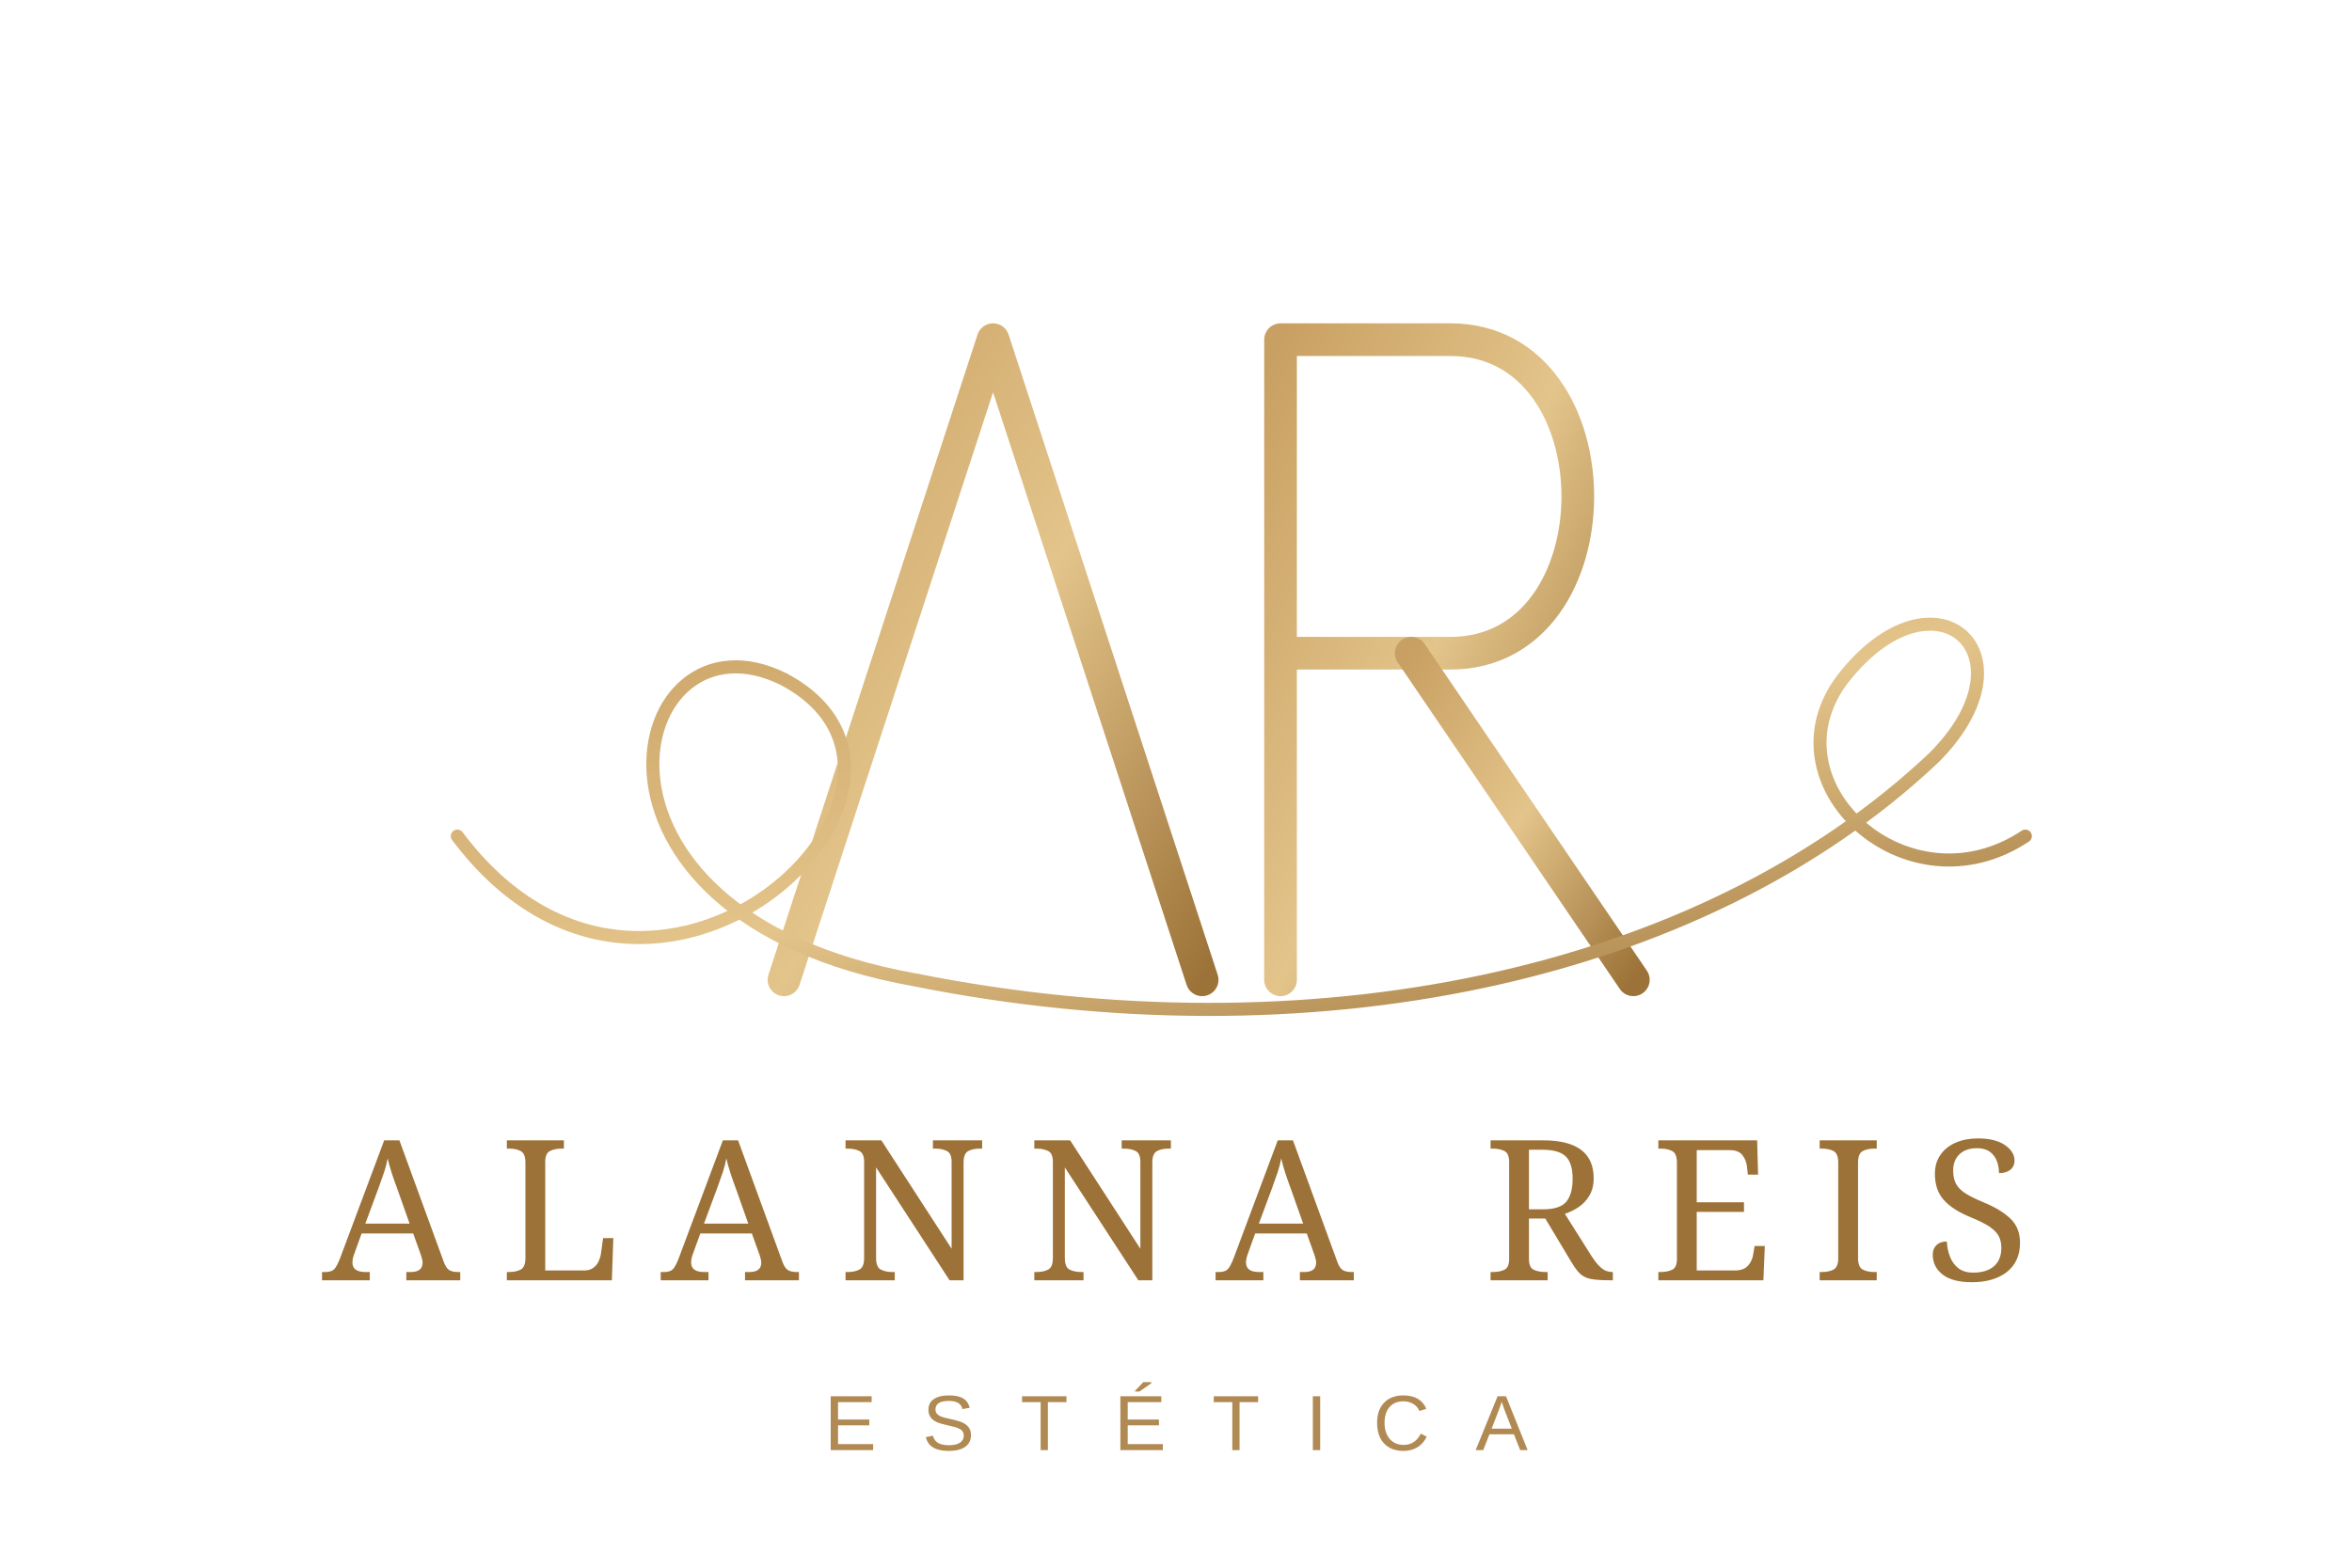
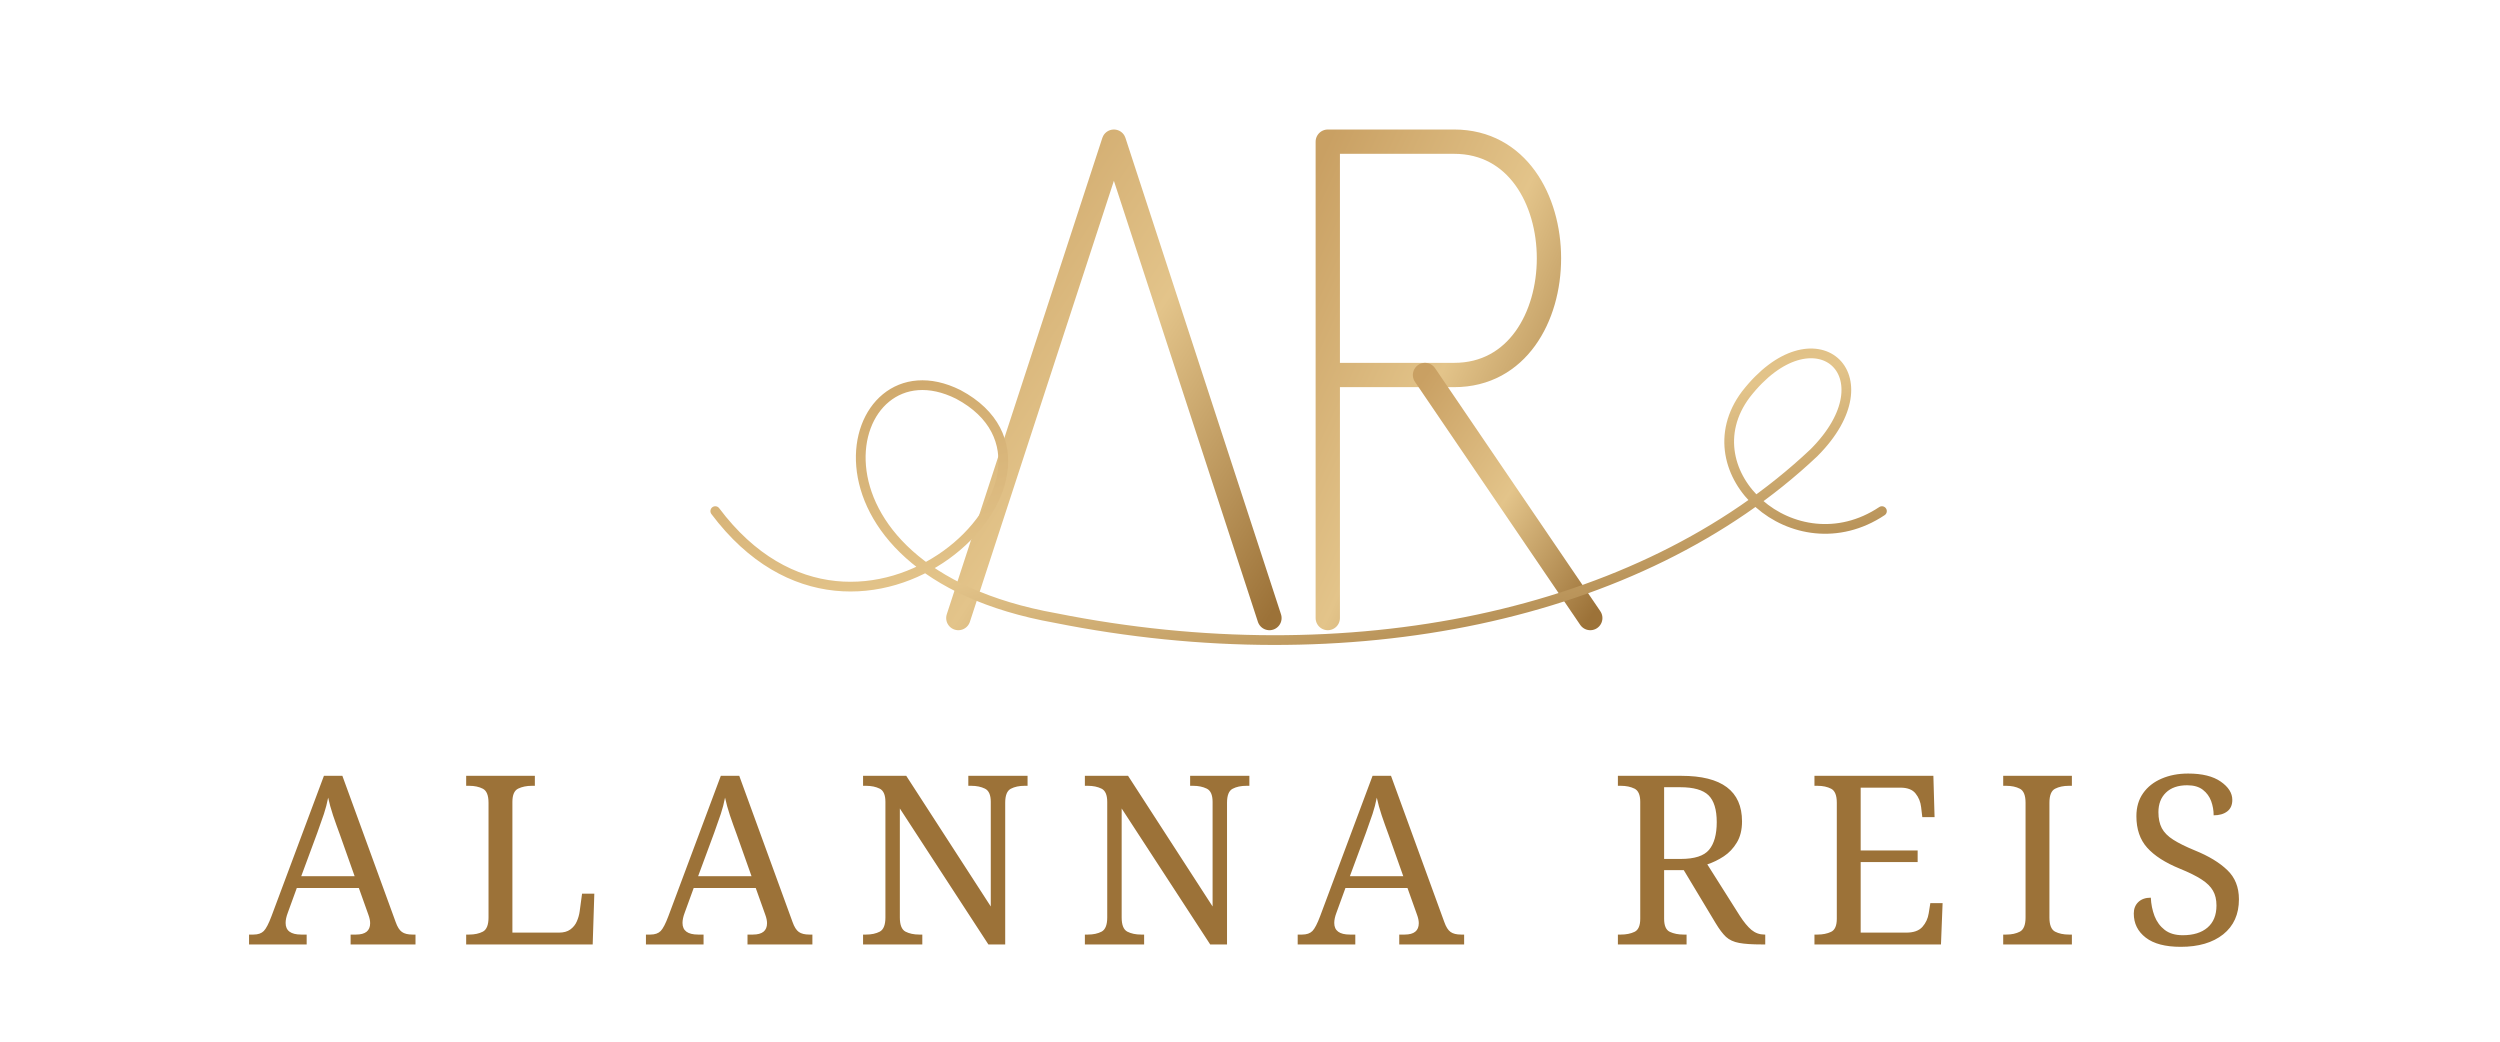
- <svg xmlns="http://www.w3.org/2000/svg" viewBox="0 0 360 240" role="img" aria-label="Alanna Reis Estética">
+ <svg xmlns="http://www.w3.org/2000/svg" viewBox="0 0 360 150" role="img" aria-label="Alanna Reis">
  <defs>
    <linearGradient id="g" x1="0" y1="0" x2="1" y2="1">
      <stop offset="0" stop-color="#C9A063" />
      <stop offset=".5" stop-color="#E3C48A" />
      <stop offset="1" stop-color="#9C7238" />
    </linearGradient>
  </defs>
-   <g fill="none" stroke="url(#g)" stroke-linecap="round" stroke-linejoin="round">
+   <g fill="none" stroke="url(#g)" stroke-linecap="round" stroke-linejoin="round" transform="translate(180 54) scale(.7) translate(-180 -100)">
    <path d="M120 150 L152 52 L184 150" stroke-width="5" />
    <path d="M134 112 H172" stroke-width="3" />
    <path d="M196 150 V52 H222 C248 52 248 100 222 100 H196" stroke-width="5" />
    <path d="M216 100 L250 150" stroke-width="5" />
    <path d="M70 128 C100 168 150 120 120 104 C96 92 84 140 140 150 C200 162 260 150 296 116 C312 100 296 86 282 104 C270 120 292 140 310 128" stroke-width="2" />
  </g>
-   <text x="180" y="196" text-anchor="middle" font-family="Cormorant Garamond, Georgia, serif" font-size="30" letter-spacing="6" fill="#9C7238">ALANNA REIS</text>
-   <text x="180" y="222" text-anchor="middle" font-family="Montserrat, Arial, sans-serif" font-size="12" letter-spacing="7" fill="#B08A52">ESTÉTICA</text>
+   <text x="180" y="136" text-anchor="middle" font-family="Cormorant Garamond, Georgia, serif" font-size="34" letter-spacing="6" fill="#9C7238">ALANNA REIS</text>
</svg>
